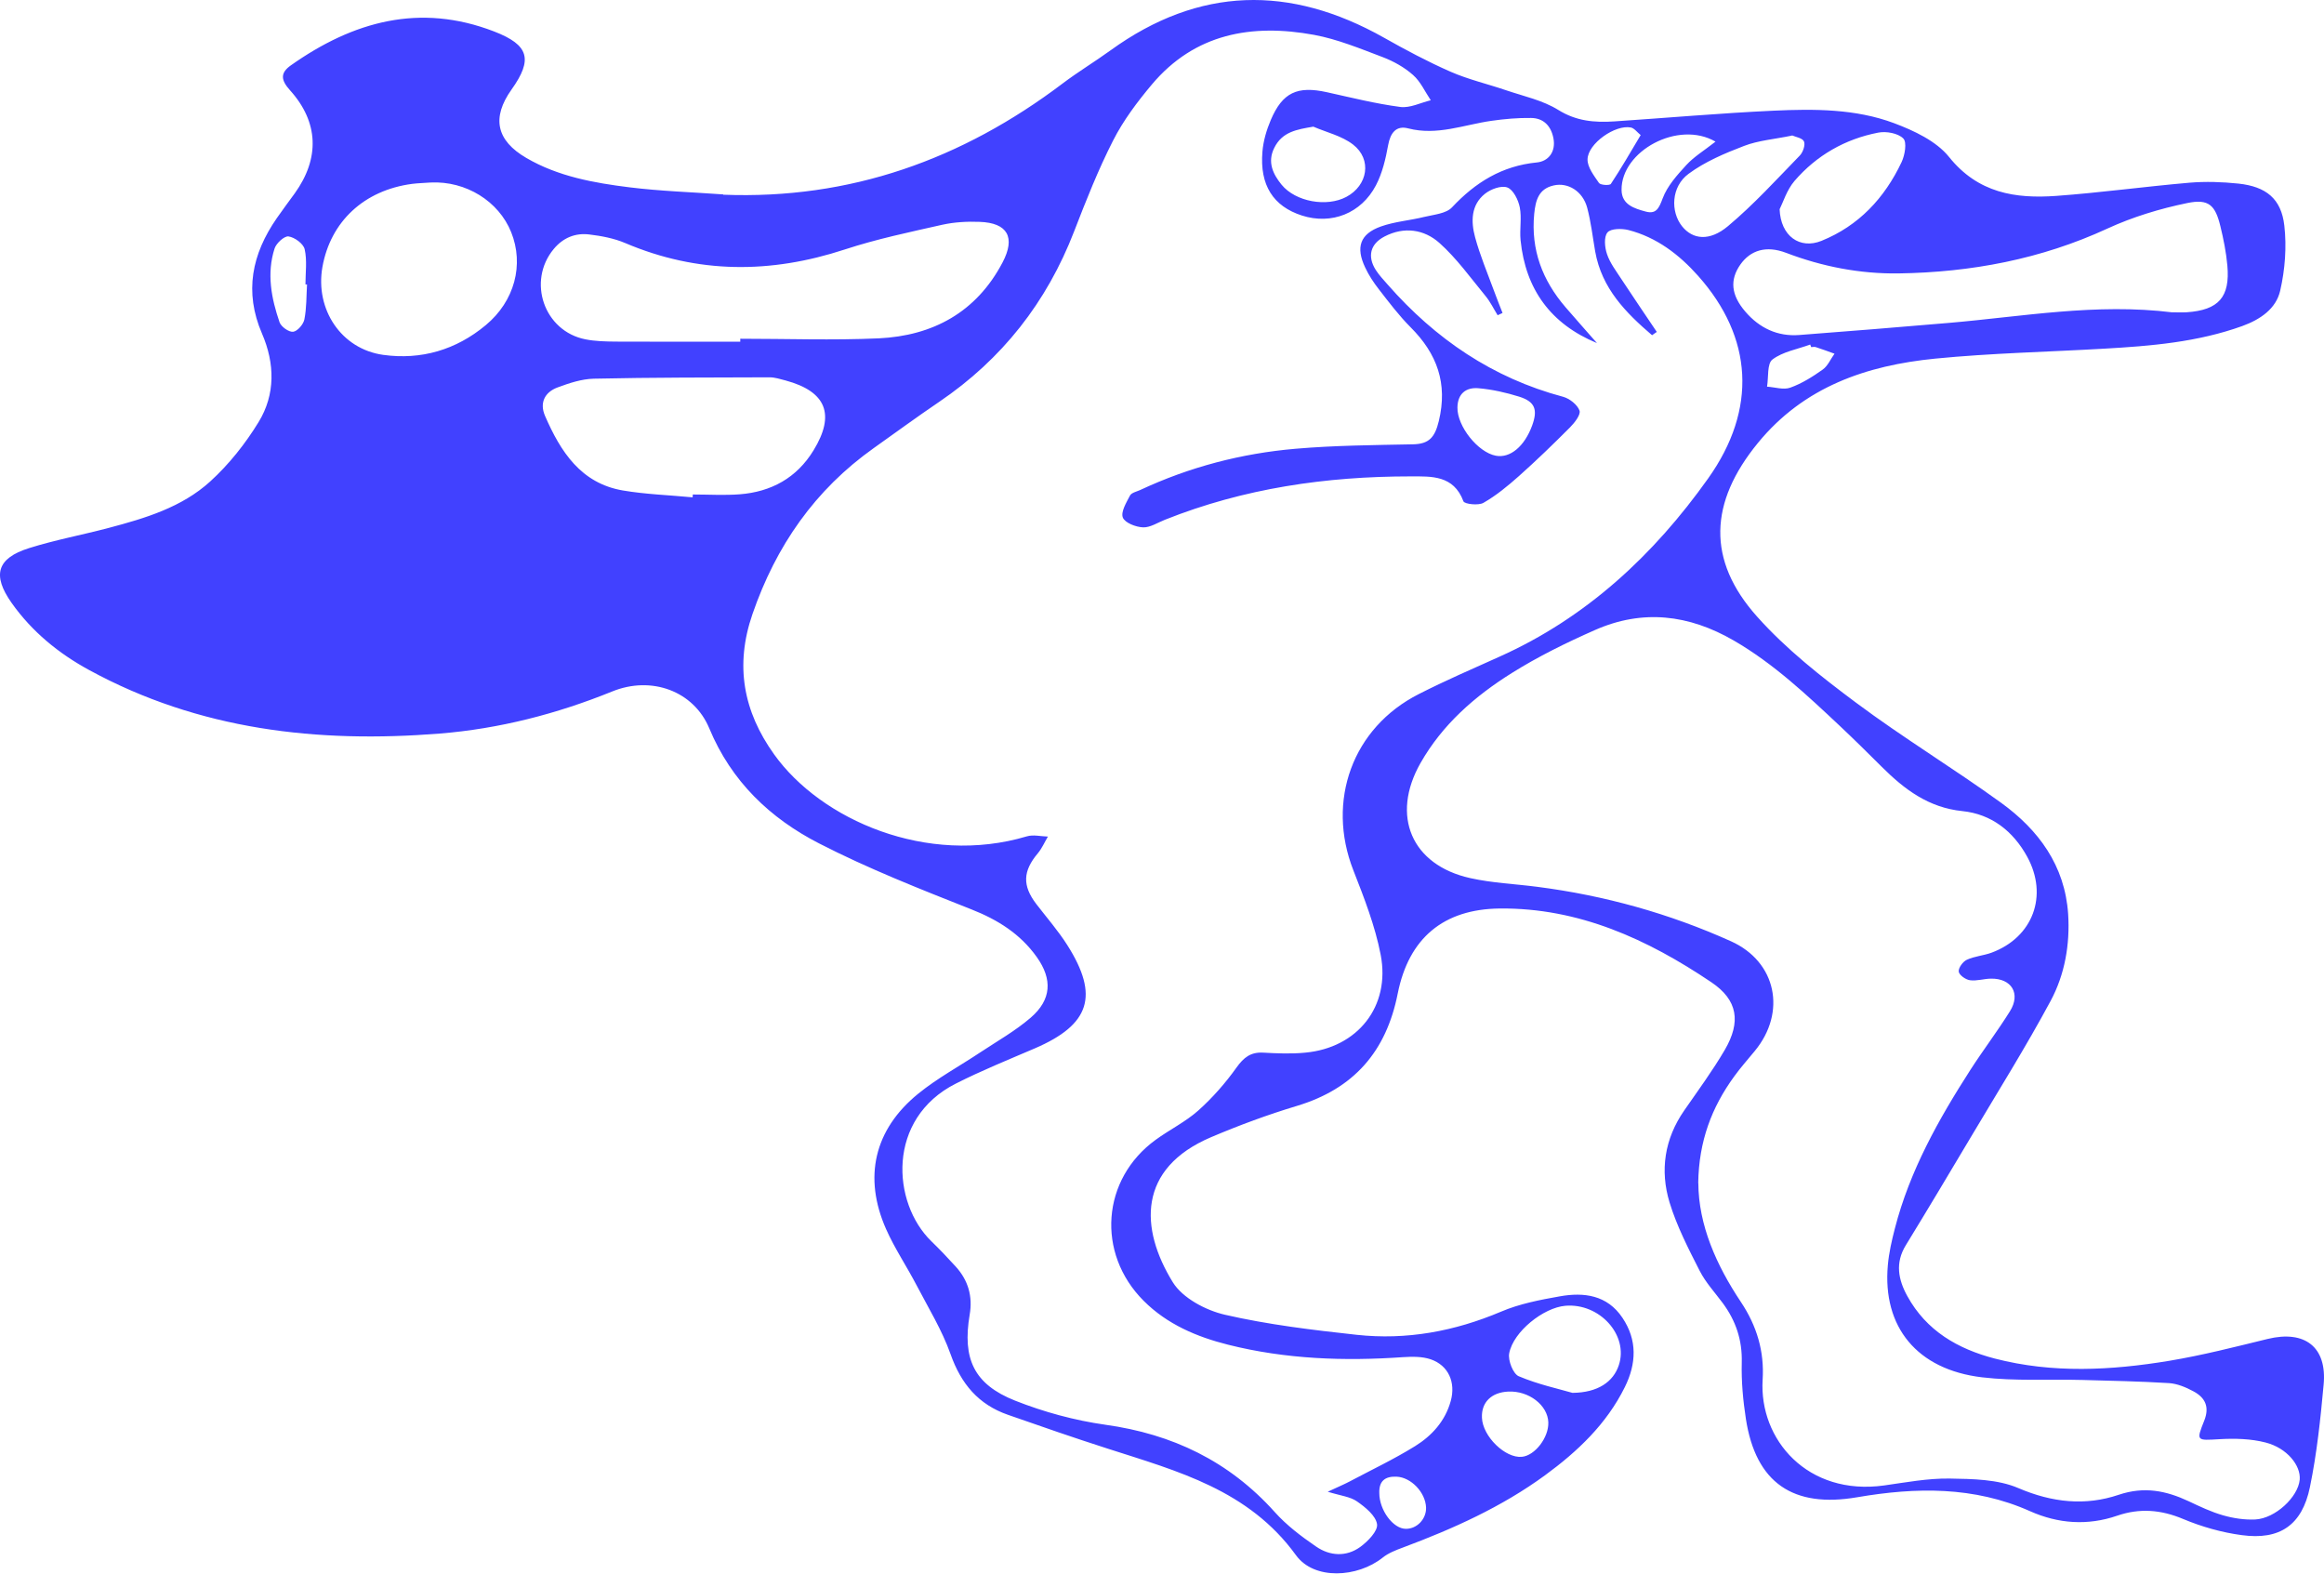
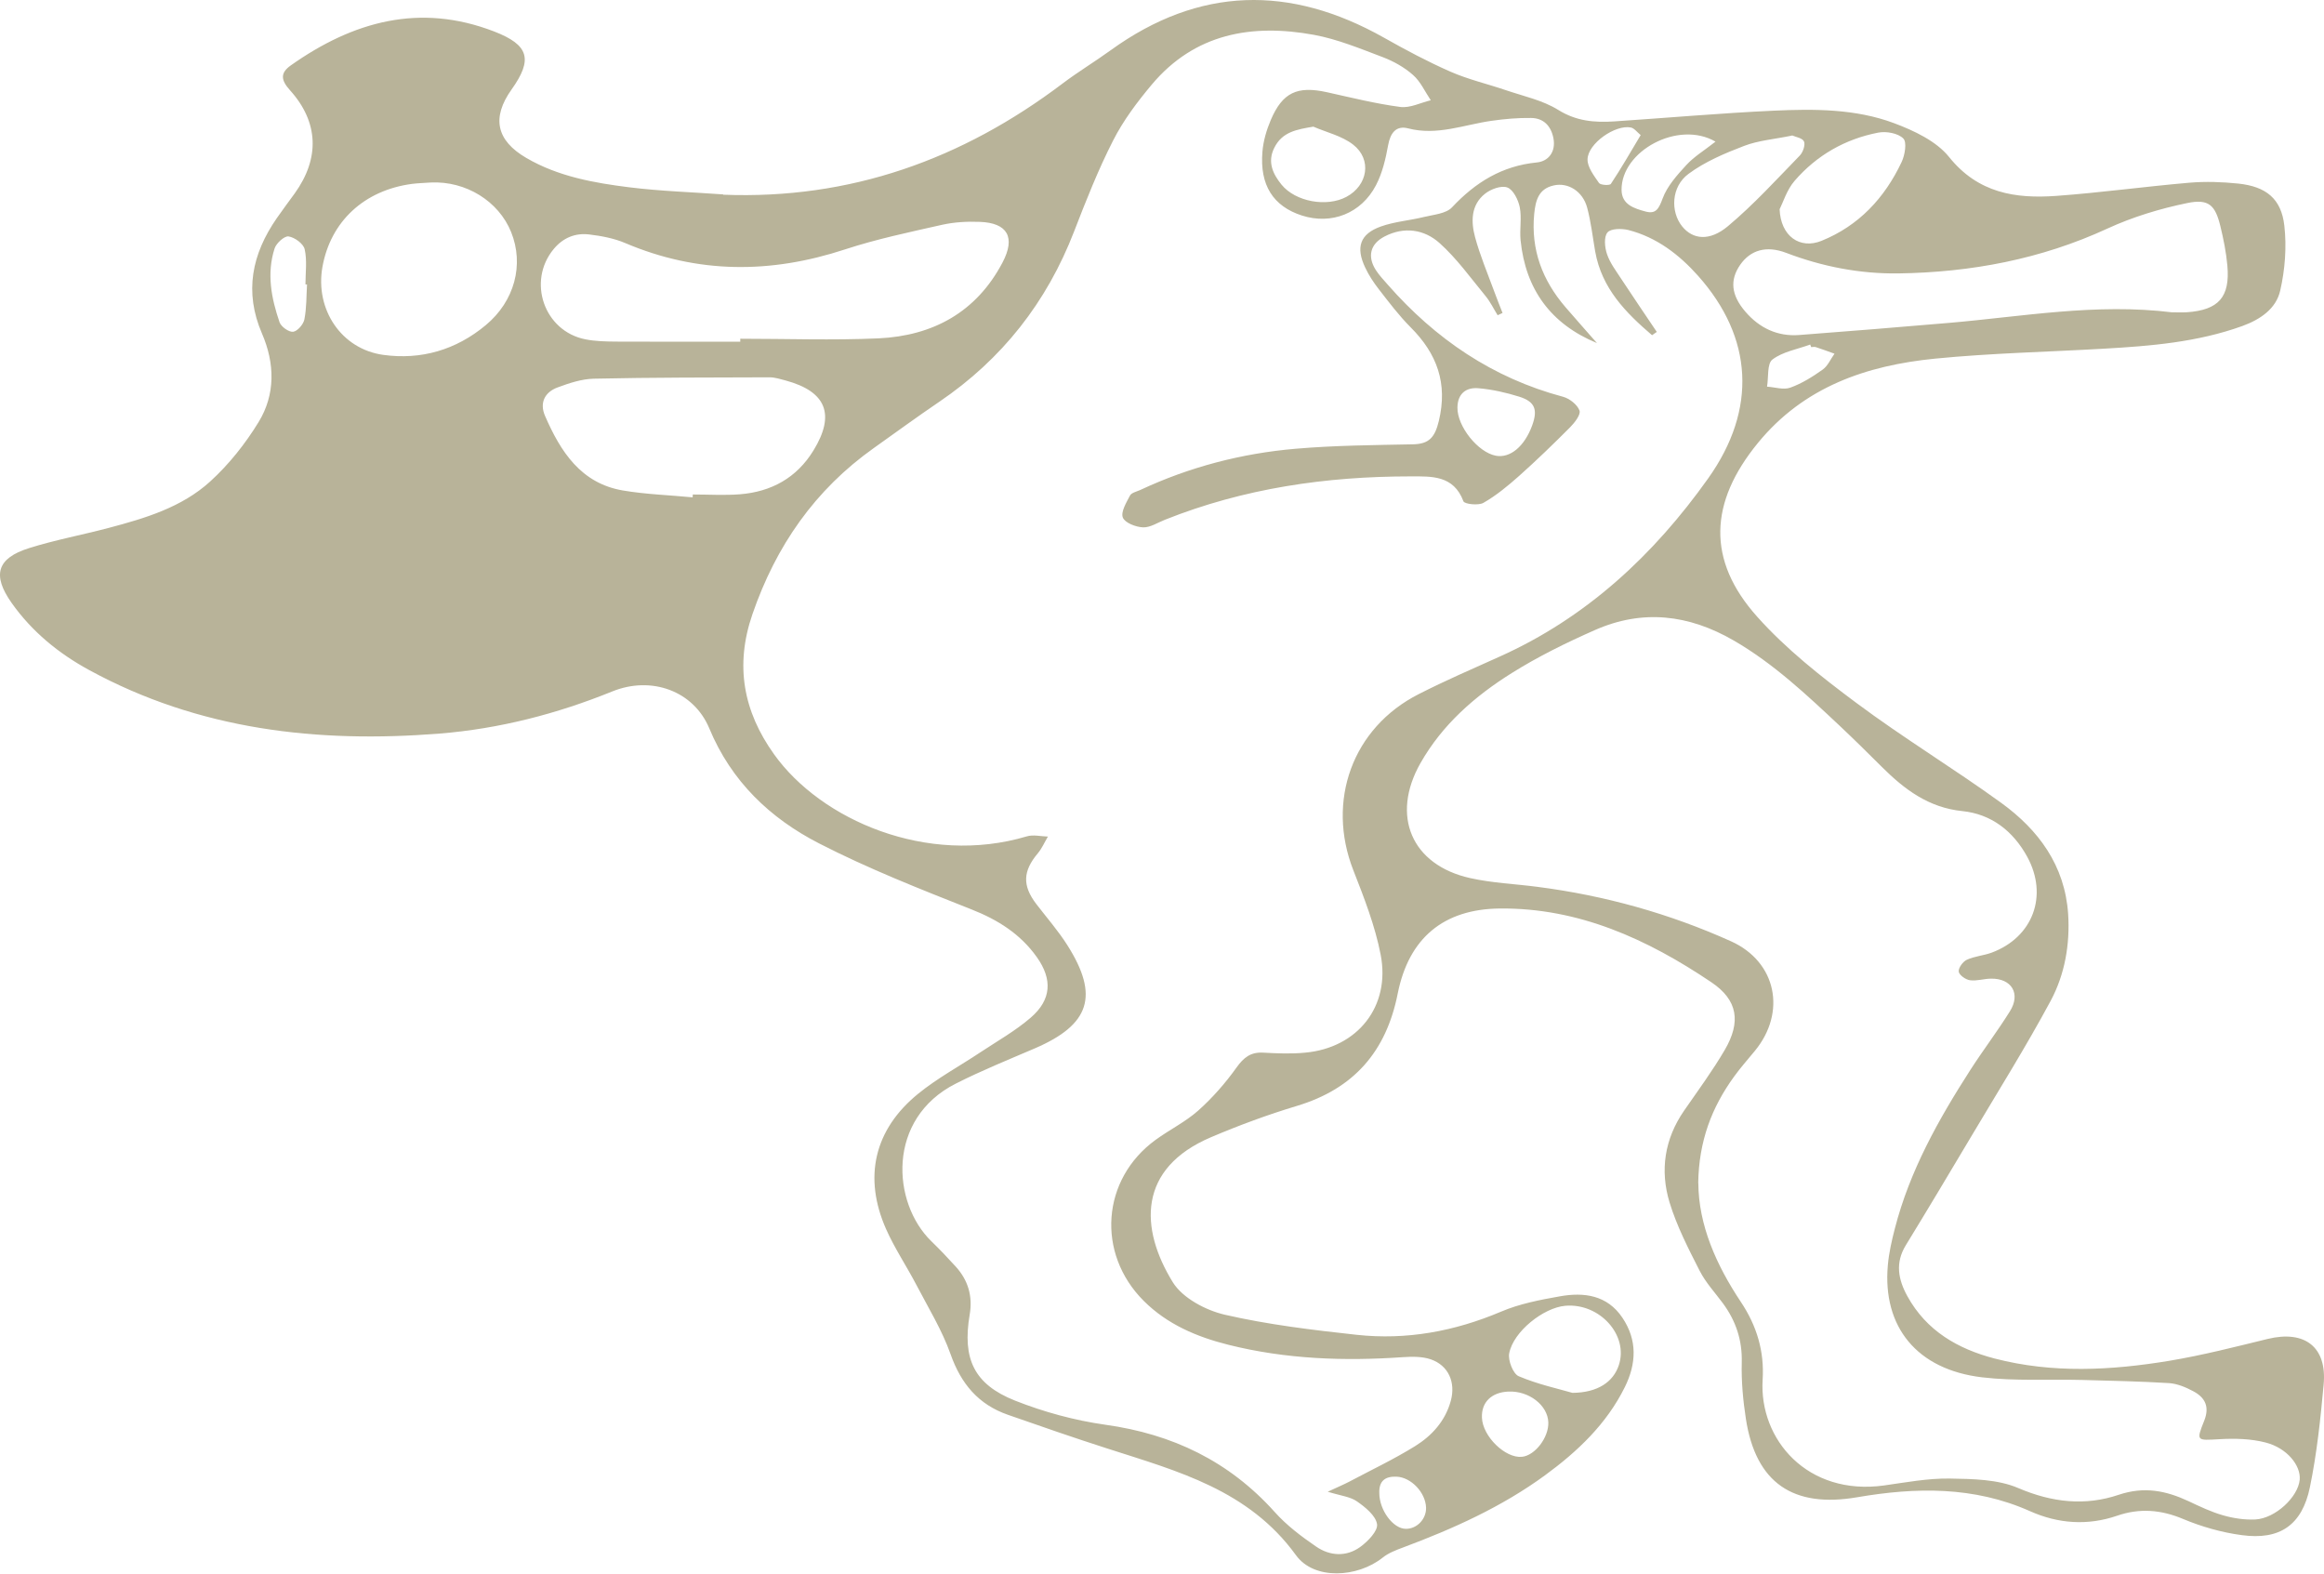
<svg xmlns="http://www.w3.org/2000/svg" width="520" height="352" viewBox="0 0 520 352" fill="none">
-   <path d="M161.841 43.562C190.228 44.662 215.258 35.681 237.721 18.711C241.209 16.069 244.982 13.802 248.536 11.227C268.301 -3.037 288.637 -3.411 309.631 8.409C314.501 11.161 319.458 13.802 324.57 16.047C328.54 17.786 332.84 18.777 336.964 20.185C340.913 21.528 345.19 22.431 348.656 24.588C352.715 27.119 356.795 27.449 361.182 27.163C373.072 26.371 384.918 25.314 396.808 24.764C405.912 24.346 415.169 24.324 423.812 27.559C428.266 29.232 433.245 31.565 436.097 35.109C442.591 43.209 450.949 44.486 460.118 43.826C470.056 43.099 479.949 41.735 489.887 40.876C493.528 40.568 497.236 40.7 500.855 41.074C507.02 41.735 510.442 44.442 511.122 50.473C511.67 55.25 511.275 60.334 510.2 65.023C509.279 69.073 505.769 71.472 501.711 72.947C491.686 76.557 481.244 77.415 470.758 78.01C458.166 78.736 445.552 79 433.004 80.233C417.67 81.751 403.63 86.506 393.32 99.118C382.483 112.369 381.803 125.29 393.189 137.991C399.66 145.233 407.491 151.396 415.323 157.229C425.853 165.087 437.128 171.91 447.768 179.614C456.126 185.668 462.027 193.636 462.751 204.487C463.189 211.289 462.005 218.002 458.846 223.901C453.296 234.225 447.044 244.196 441.055 254.277C436.207 262.422 431.359 270.544 426.423 278.6C424.01 282.54 424.734 286.282 426.774 289.98C431.052 297.75 438.05 301.778 446.298 303.935C459.285 307.303 472.381 306.599 485.412 304.441C492.804 303.209 500.109 301.338 507.392 299.555C515.707 297.53 520.708 301.36 519.918 309.768C519.216 317.45 518.405 325.176 516.847 332.726C515.092 341.223 510.091 344.612 501.579 343.446C497.126 342.851 492.629 341.575 488.483 339.836C483.503 337.745 478.743 337.371 473.697 339.109C467.094 341.377 460.513 340.892 454.239 338.097C441.669 332.484 428.661 332.726 415.564 334.971C401.217 337.437 392.859 331.78 390.644 317.428C390.008 313.29 389.613 309.042 389.722 304.838C389.854 299.819 388.406 295.527 385.511 291.587C383.734 289.188 381.65 286.942 380.311 284.323C377.789 279.37 375.2 274.352 373.577 269.047C371.383 261.849 372.436 254.806 376.845 248.444C379.939 243.976 383.185 239.574 385.927 234.885C389.569 228.634 388.867 223.747 382.9 219.741C368.619 210.122 353.263 203.079 335.56 203.255C323.012 203.387 315.224 209.858 312.746 222.273C310.179 235.259 302.918 243.58 290.216 247.41C283.701 249.369 277.273 251.746 271 254.409C254.503 261.409 255.007 274.858 262.422 286.876C264.616 290.42 269.793 293.15 274.071 294.14C283.745 296.363 293.682 297.552 303.554 298.63C314.698 299.841 325.447 297.86 335.845 293.458C339.969 291.697 344.532 290.816 349.007 290.024C354.426 289.055 359.625 289.738 363.025 294.822C366.382 299.819 366.162 305.08 363.552 310.341C359.471 318.595 352.978 324.736 345.695 330.063C335.999 337.15 325.162 342.015 313.974 346.197C312.373 346.791 310.684 347.43 309.367 348.486C303.751 352.955 294.055 353.571 289.975 347.936C279.401 333.342 263.519 329.138 247.856 324.098C240.375 321.698 232.939 319.123 225.524 316.526C218.943 314.237 215.038 309.614 212.691 302.967C210.783 297.574 207.711 292.577 205.035 287.449C202.841 283.244 200.165 279.282 198.256 274.968C193.145 263.412 195.58 252.736 205.408 244.724C209.73 241.202 214.731 238.517 219.382 235.413C223.177 232.904 227.191 230.637 230.614 227.687C235.264 223.681 235.549 219.125 231.974 214.106C228.31 208.956 223.287 205.786 217.364 203.453C205.847 198.896 194.264 194.34 183.252 188.683C172.327 183.07 163.64 174.838 158.704 162.952C155.216 154.587 145.761 151.132 136.986 154.697C124.548 159.738 111.715 163.04 98.377 164.118C71.022 166.297 44.544 163.304 19.975 149.921C13.13 146.201 7.163 141.336 2.601 134.887C-1.787 128.68 -0.712 124.894 6.505 122.627C12.319 120.8 18.373 119.677 24.296 118.114C32.457 115.957 40.661 113.514 47.023 107.725C51.213 103.917 54.898 99.273 57.86 94.43C61.655 88.245 61.501 81.289 58.628 74.642C54.591 65.287 56.368 56.834 61.94 48.8C63.234 46.929 64.616 45.102 65.954 43.253C71.57 35.439 71.329 27.339 64.902 20.207C62.861 17.94 62.642 16.355 65.055 14.639C79.007 4.777 93.946 0.617 110.574 7.045C118.362 10.06 119.283 13.274 114.457 20.031C109.982 26.327 111.013 31.411 117.792 35.351C124.899 39.489 132.884 40.92 140.869 41.911C147.801 42.769 154.821 42.989 161.819 43.495L161.841 43.562ZM370.659 74.29C370.33 74.532 369.979 74.752 369.65 74.994C363.771 69.953 358.396 64.538 356.927 56.262C356.356 52.983 355.983 49.637 355.128 46.445C354.141 42.791 350.85 40.744 347.625 41.492C344.291 42.241 343.589 44.772 343.282 47.854C342.514 55.91 345.125 62.712 350.28 68.721C352.605 71.428 354.974 74.07 357.322 76.755C346.989 72.485 341.351 64.737 340.233 53.753C339.991 51.31 340.518 48.756 340.057 46.401C339.728 44.728 338.609 42.461 337.293 41.955C335.955 41.426 333.564 42.307 332.248 43.364C329.111 45.873 329.111 49.593 330.054 53.071C331.151 57.121 332.796 61.017 334.244 64.957C334.858 66.652 335.538 68.325 336.196 70.019C335.823 70.195 335.472 70.35 335.099 70.526C334.2 69.073 333.454 67.51 332.379 66.211C329.045 62.161 325.952 57.825 322.091 54.369C318.669 51.31 314.171 50.627 309.784 52.916C306.603 54.567 305.901 57.363 307.832 60.4C308.578 61.567 309.565 62.602 310.486 63.658C321.169 75.83 333.981 84.569 349.753 88.773C351.201 89.169 352.934 90.534 353.417 91.855C353.746 92.757 352.32 94.584 351.289 95.619C347.582 99.339 343.786 103.015 339.86 106.514C337.381 108.715 334.77 110.873 331.918 112.501C330.8 113.14 327.685 112.788 327.443 112.149C325.25 106.272 320.27 106.58 315.619 106.58C296.732 106.58 278.305 109.244 260.645 116.287C259.022 116.926 257.355 118.048 255.753 117.982C254.13 117.916 251.695 116.97 251.234 115.781C250.752 114.505 252.024 112.435 252.836 110.873C253.165 110.234 254.305 109.992 255.095 109.64C266.151 104.467 277.822 101.43 289.909 100.395C298.618 99.647 307.393 99.581 316.146 99.405C319.787 99.339 321.06 97.82 321.937 94.21C323.977 85.757 321.542 79.132 315.619 73.211C313.031 70.614 310.793 67.642 308.534 64.737C307.349 63.218 306.274 61.589 305.462 59.85C303.313 55.316 304.3 52.344 308.972 50.671C312.066 49.571 315.444 49.329 318.647 48.536C320.818 48.008 323.561 47.81 324.899 46.379C330.142 40.788 336.087 37.112 343.874 36.342C346.441 36.1 348.174 33.965 347.581 30.927C347.055 28.176 345.366 26.415 342.58 26.393C339.618 26.349 336.635 26.613 333.717 27.031C327.531 27.911 321.564 30.399 315.093 28.726C312.395 28.021 311.1 29.716 310.596 32.49C310.047 35.549 309.301 38.719 307.876 41.449C304.563 47.788 297.894 50.319 291.335 48.228C284.886 46.159 281.836 41.426 282.473 33.921C282.67 31.521 283.394 29.078 284.337 26.855C286.97 20.67 290.282 19.173 296.885 20.626C302.347 21.836 307.788 23.201 313.316 23.927C315.488 24.213 317.857 22.981 320.138 22.431C318.844 20.516 317.857 18.248 316.168 16.774C314.237 15.057 311.824 13.714 309.411 12.79C304.344 10.875 299.254 8.761 293.989 7.793C280.125 5.262 267.336 7.463 257.706 18.931C254.459 22.805 251.344 26.943 249.063 31.433C245.728 37.971 243.008 44.86 240.354 51.728C234.211 67.642 224.208 80.365 210.124 89.918C205.189 93.263 200.384 96.785 195.514 100.241C182.33 109.596 173.621 122.142 168.356 137.418C164.408 148.886 166.316 159.144 173.204 168.763C183.712 183.466 207.448 193.768 229.736 187.12C231.184 186.68 232.895 187.12 234.474 187.164C233.729 188.419 233.136 189.806 232.215 190.906C228.859 194.89 228.727 198.126 231.864 202.242C234.211 205.302 236.778 208.229 238.84 211.487C245.991 222.779 243.885 229.228 231.579 234.533C225.634 237.086 219.623 239.508 213.854 242.435C198.322 250.293 199.551 269.113 208.391 277.697C210.278 279.524 212.099 281.439 213.876 283.398C216.64 286.458 217.671 290.024 216.969 294.118C215.302 303.979 217.912 309.702 227.126 313.356C233.575 315.909 240.463 317.78 247.308 318.749C262.334 320.84 274.992 326.893 285.215 338.273C287.869 341.245 291.16 343.732 294.472 345.999C297.565 348.134 301.229 348.354 304.366 346.087C306.055 344.854 308.336 342.521 308.117 341.002C307.832 339.087 305.484 337.194 303.62 335.896C302.106 334.839 300 334.641 297.083 333.739C299.452 332.638 300.702 332.11 301.887 331.494C306.823 328.874 311.89 326.475 316.65 323.525C320.402 321.192 323.385 317.912 324.613 313.422C325.754 309.284 324.109 305.476 320.116 304.111C318.23 303.473 316.014 303.495 313.974 303.627C300.79 304.551 287.694 304.089 274.817 300.854C267.797 299.093 261.172 296.297 255.907 291.036C245.245 280.383 246.474 263.786 258.583 255.004C261.698 252.736 265.252 250.998 268.104 248.466C271.307 245.605 274.202 242.303 276.681 238.825C278.305 236.558 279.862 235.347 282.648 235.502C285.785 235.678 288.944 235.81 292.059 235.502C303.751 234.423 311.166 225.178 308.929 213.6C307.678 207.129 305.221 200.855 302.808 194.692C296.732 179.174 302.611 162.82 317.44 155.292C323.363 152.276 329.462 149.635 335.538 146.905C354.974 138.189 370.023 124.168 382.198 107.043C393.232 91.525 392.223 75.5 379.961 61.721C375.705 56.944 370.681 53.093 364.363 51.464C362.872 51.09 360.393 51.111 359.669 52.014C358.835 53.026 359.055 55.36 359.581 56.879C360.239 58.837 361.577 60.576 362.718 62.337C365.35 66.343 368.071 70.328 370.747 74.312L370.659 74.29ZM380.004 264.667C380.048 274.066 384.019 283.024 389.525 291.279C393.123 296.671 394.79 302.372 394.395 308.668C393.561 322.051 404.442 334.729 421.597 332.33C426.445 331.648 431.337 330.723 436.207 330.789C441.384 330.877 447 330.943 451.607 332.924C459.175 336.16 466.59 336.952 474.07 334.421C479.774 332.506 484.644 333.497 489.689 335.852C492.212 337.04 494.779 338.273 497.433 339.021C499.736 339.682 502.237 340.056 504.628 339.946C509.125 339.704 514.193 334.927 514.566 331.053C514.851 327.884 511.736 323.966 506.954 322.733C503.663 321.874 500.044 321.786 496.621 321.985C491.51 322.271 491.356 322.447 493.199 317.846C494.45 314.699 493.375 312.652 490.764 311.265C489.097 310.363 487.188 309.57 485.346 309.438C478.896 309.042 472.425 308.91 465.975 308.734C458.473 308.536 450.883 309.02 443.468 308.139C428.924 306.4 421.18 296.87 422.409 283.068C422.65 280.295 423.286 277.521 423.988 274.814C427.322 261.893 433.75 250.447 440.88 239.354C443.731 234.929 446.934 230.725 449.72 226.257C452.199 222.317 450.115 218.861 445.464 218.949C443.885 218.971 442.283 219.521 440.77 219.301C439.805 219.169 438.357 218.134 438.269 217.364C438.181 216.528 439.212 215.119 440.09 214.723C441.801 213.93 443.819 213.798 445.618 213.138C454.875 209.704 458.363 200.371 453.581 191.655C450.422 185.91 445.552 182.124 439.081 181.463C431.534 180.693 426.138 176.621 421.092 171.602C417.977 168.499 414.862 165.417 411.659 162.401C404.245 155.446 396.874 148.49 387.967 143.318C377.855 137.462 367.522 136.252 356.861 140.962C350.477 143.78 344.159 146.883 338.258 150.581C330.032 155.732 322.749 162.071 317.835 170.722C311.144 182.498 315.817 193.526 328.957 196.453C333.871 197.554 339.004 197.752 344.028 198.412C359.055 200.349 373.511 204.377 387.309 210.585C397.488 215.163 399.792 226.455 392.64 235.127C391.083 237.02 389.437 238.869 388.011 240.85C383.032 247.696 380.114 255.268 379.982 264.689L380.004 264.667ZM165.636 76.447V75.786C175.947 75.786 186.301 76.16 196.589 75.698C208.72 75.126 218.46 69.865 224.318 58.727C227.279 53.093 225.458 49.857 219.206 49.637C216.442 49.527 213.568 49.681 210.87 50.275C203.565 51.926 196.172 53.467 189.065 55.8C172.437 61.259 156.159 61.281 139.926 54.391C137.403 53.313 134.573 52.784 131.831 52.454C128.738 52.08 125.996 53.181 123.912 55.69C117.879 62.932 121.74 74.114 130.998 75.918C133.213 76.359 135.517 76.403 137.798 76.425C147.077 76.469 156.357 76.447 165.636 76.447ZM486.092 69.865C486.816 69.865 488.044 69.931 489.251 69.865C496.424 69.381 499.012 66.475 498.376 59.41C498.113 56.46 497.521 53.511 496.819 50.627C495.678 45.917 494.23 44.42 489.382 45.432C483.284 46.687 477.185 48.536 471.547 51.133C456.652 58.001 441.011 60.929 424.778 61.171C416.135 61.281 407.755 59.652 399.66 56.57C395.207 54.876 391.675 55.954 389.393 59.212C387.024 62.602 387.309 65.991 390.534 69.733C393.671 73.387 397.729 75.324 402.578 74.95C413.721 74.114 424.887 73.189 436.031 72.243C452.528 70.834 468.959 67.774 486.114 69.887L486.092 69.865ZM154.975 111.291C154.975 111.071 154.997 110.851 155.019 110.63C158.529 110.63 162.039 110.851 165.527 110.586C172.568 110.036 178.272 106.911 182.023 100.769C186.959 92.713 184.875 87.585 175.771 85.119C174.586 84.811 173.38 84.415 172.195 84.415C159.077 84.459 145.959 84.437 132.862 84.723C130.142 84.789 127.356 85.713 124.746 86.682C121.85 87.761 120.687 90.16 121.96 93.065C125.426 101.033 129.967 108.121 139.356 109.728C144.511 110.608 149.776 110.763 154.975 111.269V111.291ZM96.359 40.832C94.977 40.942 93.573 40.964 92.191 41.14C81.464 42.571 73.962 49.549 72.141 59.74C70.474 69.183 76.331 78.098 85.764 79.396C94.209 80.563 102.041 78.296 108.71 72.727C115.137 67.378 117.309 59.212 114.369 51.926C111.583 45.014 104.257 40.458 96.381 40.832H96.359ZM398.19 46.753C398.409 52.894 402.775 55.822 407.557 53.885C415.893 50.517 421.685 44.31 425.48 36.276C426.226 34.713 426.708 31.829 425.875 30.993C424.712 29.804 422.058 29.32 420.259 29.672C412.844 31.103 406.46 34.757 401.525 40.48C399.792 42.505 398.958 45.3 398.212 46.775L398.19 46.753ZM400.954 30.333C397.049 31.147 393.452 31.411 390.249 32.644C385.927 34.295 381.496 36.166 377.811 38.895C373.928 41.757 373.73 47.347 376.385 50.649C378.732 53.555 382.483 54.083 386.651 50.583C392.377 45.785 397.466 40.194 402.687 34.823C403.411 34.097 403.982 32.446 403.652 31.653C403.301 30.861 401.722 30.641 400.976 30.289L400.954 30.333ZM351.837 311.617C357.519 311.573 360.985 309.152 362.214 305.432C364.451 298.718 357.914 291.477 350.236 292.137C345.366 292.555 338.609 297.904 337.688 302.769C337.381 304.353 338.565 307.369 339.816 307.897C344.115 309.724 348.744 310.715 351.837 311.617ZM293.902 28.33C290.107 28.968 286.904 29.496 285.127 33.062C283.526 36.254 284.82 38.939 286.75 41.316C289.909 45.168 296.885 46.379 301.251 44.046C306.055 41.492 307.042 35.66 302.742 32.336C300.242 30.399 296.863 29.628 293.902 28.352V28.33ZM326.105 91.172C326.039 95.376 330.69 101.21 334.704 101.958C337.907 102.552 341.11 99.867 342.821 95.201C344.115 91.657 343.479 89.874 339.947 88.751C336.986 87.827 333.893 87.122 330.8 86.858C328.058 86.616 326.149 88.047 326.105 91.172ZM383.865 31.697C375.485 26.811 362.74 33.81 362.828 42.483C362.85 45.807 365.701 46.643 368.202 47.325C370.55 47.964 371.186 46.643 372.019 44.398C373.05 41.625 375.244 39.181 377.306 36.936C379.039 35.043 381.321 33.678 383.865 31.675V31.697ZM331.589 317.186C331.743 321.346 336.81 326.299 340.54 325.925C343.457 325.638 346.55 321.61 346.441 318.221C346.309 314.369 342.075 311.111 337.469 311.331C333.695 311.507 331.436 313.752 331.589 317.164V317.186ZM68.675 63.636H68.346C68.346 60.995 68.74 58.265 68.17 55.756C67.885 54.523 65.933 53.093 64.551 52.894C63.629 52.762 61.808 54.413 61.435 55.602C59.637 61.193 60.712 66.74 62.554 72.11C62.905 73.101 64.638 74.334 65.582 74.224C66.547 74.114 67.885 72.573 68.104 71.472C68.609 68.919 68.543 66.233 68.697 63.614L68.675 63.636ZM405.254 77.635C405.188 77.459 405.122 77.261 405.034 77.085C402.161 78.142 398.914 78.67 396.589 80.431C395.36 81.355 395.733 84.415 395.382 86.506C397.137 86.616 399.068 87.276 400.581 86.726C403.17 85.802 405.583 84.283 407.842 82.676C408.983 81.862 409.597 80.343 410.475 79.132C409.093 78.626 407.689 78.12 406.285 77.657C405.978 77.547 405.583 77.657 405.232 77.657L405.254 77.635ZM367.105 30.223C366.316 29.584 365.68 28.682 364.912 28.528C361.468 27.823 355.303 32.072 355.216 35.638C355.172 37.398 356.663 39.313 357.782 40.942C358.133 41.426 360.173 41.536 360.437 41.14C362.718 37.706 364.78 34.119 367.105 30.223ZM308.621 334.003C308.621 337.877 311.736 342.059 314.588 342.037C317.089 342.037 319.151 339.814 319.085 337.305C318.976 333.893 315.729 330.503 312.482 330.371C309.916 330.261 308.534 331.339 308.621 334.025V334.003Z" fill="#4141FF" />
+   <path d="M161.841 43.562C190.228 44.662 215.258 35.681 237.721 18.711C241.209 16.069 244.982 13.802 248.536 11.227C268.301 -3.037 288.637 -3.411 309.631 8.409C314.501 11.161 319.458 13.802 324.57 16.047C328.54 17.786 332.84 18.777 336.964 20.185C340.913 21.528 345.19 22.431 348.656 24.588C352.715 27.119 356.795 27.449 361.182 27.163C373.072 26.371 384.918 25.314 396.808 24.764C405.912 24.346 415.169 24.324 423.812 27.559C428.266 29.232 433.245 31.565 436.097 35.109C442.591 43.209 450.949 44.486 460.118 43.826C470.056 43.099 479.949 41.735 489.887 40.876C493.528 40.568 497.236 40.7 500.855 41.074C507.02 41.735 510.442 44.442 511.122 50.473C511.67 55.25 511.275 60.334 510.2 65.023C509.279 69.073 505.769 71.472 501.711 72.947C491.686 76.557 481.244 77.415 470.758 78.01C458.166 78.736 445.552 79 433.004 80.233C417.67 81.751 403.63 86.506 393.32 99.118C382.483 112.369 381.803 125.29 393.189 137.991C399.66 145.233 407.491 151.396 415.323 157.229C425.853 165.087 437.128 171.91 447.768 179.614C456.126 185.668 462.027 193.636 462.751 204.487C463.189 211.289 462.005 218.002 458.846 223.901C453.296 234.225 447.044 244.196 441.055 254.277C436.207 262.422 431.359 270.544 426.423 278.6C424.01 282.54 424.734 286.282 426.774 289.98C431.052 297.75 438.05 301.778 446.298 303.935C459.285 307.303 472.381 306.599 485.412 304.441C492.804 303.209 500.109 301.338 507.392 299.555C515.707 297.53 520.708 301.36 519.918 309.768C519.216 317.45 518.405 325.176 516.847 332.726C515.092 341.223 510.091 344.612 501.579 343.446C497.126 342.851 492.629 341.575 488.483 339.836C483.503 337.745 478.743 337.371 473.697 339.109C467.094 341.377 460.513 340.892 454.239 338.097C441.669 332.484 428.661 332.726 415.564 334.971C401.217 337.437 392.859 331.78 390.644 317.428C390.008 313.29 389.613 309.042 389.722 304.838C389.854 299.819 388.406 295.527 385.511 291.587C383.734 289.188 381.65 286.942 380.311 284.323C377.789 279.37 375.2 274.352 373.577 269.047C371.383 261.849 372.436 254.806 376.845 248.444C379.939 243.976 383.185 239.574 385.927 234.885C389.569 228.634 388.867 223.747 382.9 219.741C368.619 210.122 353.263 203.079 335.56 203.255C323.012 203.387 315.224 209.858 312.746 222.273C310.179 235.259 302.918 243.58 290.216 247.41C283.701 249.369 277.273 251.746 271 254.409C254.503 261.409 255.007 274.858 262.422 286.876C264.616 290.42 269.793 293.15 274.071 294.14C283.745 296.363 293.682 297.552 303.554 298.63C314.698 299.841 325.447 297.86 335.845 293.458C339.969 291.697 344.532 290.816 349.007 290.024C354.426 289.055 359.625 289.738 363.025 294.822C366.382 299.819 366.162 305.08 363.552 310.341C359.471 318.595 352.978 324.736 345.695 330.063C335.999 337.15 325.162 342.015 313.974 346.197C312.373 346.791 310.684 347.43 309.367 348.486C303.751 352.955 294.055 353.571 289.975 347.936C279.401 333.342 263.519 329.138 247.856 324.098C240.375 321.698 232.939 319.123 225.524 316.526C218.943 314.237 215.038 309.614 212.691 302.967C210.783 297.574 207.711 292.577 205.035 287.449C202.841 283.244 200.165 279.282 198.256 274.968C193.145 263.412 195.58 252.736 205.408 244.724C209.73 241.202 214.731 238.517 219.382 235.413C223.177 232.904 227.191 230.637 230.614 227.687C235.264 223.681 235.549 219.125 231.974 214.106C228.31 208.956 223.287 205.786 217.364 203.453C205.847 198.896 194.264 194.34 183.252 188.683C172.327 183.07 163.64 174.838 158.704 162.952C155.216 154.587 145.761 151.132 136.986 154.697C124.548 159.738 111.715 163.04 98.377 164.118C71.022 166.297 44.544 163.304 19.975 149.921C13.13 146.201 7.163 141.336 2.601 134.887C-1.787 128.68 -0.712 124.894 6.505 122.627C12.319 120.8 18.373 119.677 24.296 118.114C32.457 115.957 40.661 113.514 47.023 107.725C51.213 103.917 54.898 99.273 57.86 94.43C61.655 88.245 61.501 81.289 58.628 74.642C54.591 65.287 56.368 56.834 61.94 48.8C63.234 46.929 64.616 45.102 65.954 43.253C71.57 35.439 71.329 27.339 64.902 20.207C62.861 17.94 62.642 16.355 65.055 14.639C79.007 4.777 93.946 0.617 110.574 7.045C118.362 10.06 119.283 13.274 114.457 20.031C109.982 26.327 111.013 31.411 117.792 35.351C124.899 39.489 132.884 40.92 140.869 41.911C147.801 42.769 154.821 42.989 161.819 43.495L161.841 43.562ZM370.659 74.29C370.33 74.532 369.979 74.752 369.65 74.994C363.771 69.953 358.396 64.538 356.927 56.262C356.356 52.983 355.983 49.637 355.128 46.445C354.141 42.791 350.85 40.744 347.625 41.492C344.291 42.241 343.589 44.772 343.282 47.854C342.514 55.91 345.125 62.712 350.28 68.721C352.605 71.428 354.974 74.07 357.322 76.755C346.989 72.485 341.351 64.737 340.233 53.753C339.991 51.31 340.518 48.756 340.057 46.401C339.728 44.728 338.609 42.461 337.293 41.955C335.955 41.426 333.564 42.307 332.248 43.364C329.111 45.873 329.111 49.593 330.054 53.071C331.151 57.121 332.796 61.017 334.244 64.957C334.858 66.652 335.538 68.325 336.196 70.019C335.823 70.195 335.472 70.35 335.099 70.526C334.2 69.073 333.454 67.51 332.379 66.211C329.045 62.161 325.952 57.825 322.091 54.369C318.669 51.31 314.171 50.627 309.784 52.916C306.603 54.567 305.901 57.363 307.832 60.4C308.578 61.567 309.565 62.602 310.486 63.658C321.169 75.83 333.981 84.569 349.753 88.773C351.201 89.169 352.934 90.534 353.417 91.855C353.746 92.757 352.32 94.584 351.289 95.619C347.582 99.339 343.786 103.015 339.86 106.514C337.381 108.715 334.77 110.873 331.918 112.501C330.8 113.14 327.685 112.788 327.443 112.149C325.25 106.272 320.27 106.58 315.619 106.58C296.732 106.58 278.305 109.244 260.645 116.287C259.022 116.926 257.355 118.048 255.753 117.982C254.13 117.916 251.695 116.97 251.234 115.781C250.752 114.505 252.024 112.435 252.836 110.873C253.165 110.234 254.305 109.992 255.095 109.64C266.151 104.467 277.822 101.43 289.909 100.395C298.618 99.647 307.393 99.581 316.146 99.405C319.787 99.339 321.06 97.82 321.937 94.21C323.977 85.757 321.542 79.132 315.619 73.211C313.031 70.614 310.793 67.642 308.534 64.737C307.349 63.218 306.274 61.589 305.462 59.85C303.313 55.316 304.3 52.344 308.972 50.671C312.066 49.571 315.444 49.329 318.647 48.536C320.818 48.008 323.561 47.81 324.899 46.379C330.142 40.788 336.087 37.112 343.874 36.342C346.441 36.1 348.174 33.965 347.581 30.927C347.055 28.176 345.366 26.415 342.58 26.393C339.618 26.349 336.635 26.613 333.717 27.031C327.531 27.911 321.564 30.399 315.093 28.726C312.395 28.021 311.1 29.716 310.596 32.49C310.047 35.549 309.301 38.719 307.876 41.449C304.563 47.788 297.894 50.319 291.335 48.228C284.886 46.159 281.836 41.426 282.473 33.921C282.67 31.521 283.394 29.078 284.337 26.855C286.97 20.67 290.282 19.173 296.885 20.626C302.347 21.836 307.788 23.201 313.316 23.927C315.488 24.213 317.857 22.981 320.138 22.431C318.844 20.516 317.857 18.248 316.168 16.774C314.237 15.057 311.824 13.714 309.411 12.79C304.344 10.875 299.254 8.761 293.989 7.793C280.125 5.262 267.336 7.463 257.706 18.931C254.459 22.805 251.344 26.943 249.063 31.433C245.728 37.971 243.008 44.86 240.354 51.728C234.211 67.642 224.208 80.365 210.124 89.918C205.189 93.263 200.384 96.785 195.514 100.241C182.33 109.596 173.621 122.142 168.356 137.418C164.408 148.886 166.316 159.144 173.204 168.763C183.712 183.466 207.448 193.768 229.736 187.12C231.184 186.68 232.895 187.12 234.474 187.164C233.729 188.419 233.136 189.806 232.215 190.906C228.859 194.89 228.727 198.126 231.864 202.242C234.211 205.302 236.778 208.229 238.84 211.487C245.991 222.779 243.885 229.228 231.579 234.533C225.634 237.086 219.623 239.508 213.854 242.435C198.322 250.293 199.551 269.113 208.391 277.697C210.278 279.524 212.099 281.439 213.876 283.398C216.64 286.458 217.671 290.024 216.969 294.118C215.302 303.979 217.912 309.702 227.126 313.356C233.575 315.909 240.463 317.78 247.308 318.749C262.334 320.84 274.992 326.893 285.215 338.273C287.869 341.245 291.16 343.732 294.472 345.999C297.565 348.134 301.229 348.354 304.366 346.087C306.055 344.854 308.336 342.521 308.117 341.002C307.832 339.087 305.484 337.194 303.62 335.896C302.106 334.839 300 334.641 297.083 333.739C299.452 332.638 300.702 332.11 301.887 331.494C306.823 328.874 311.89 326.475 316.65 323.525C320.402 321.192 323.385 317.912 324.613 313.422C325.754 309.284 324.109 305.476 320.116 304.111C318.23 303.473 316.014 303.495 313.974 303.627C300.79 304.551 287.694 304.089 274.817 300.854C267.797 299.093 261.172 296.297 255.907 291.036C245.245 280.383 246.474 263.786 258.583 255.004C261.698 252.736 265.252 250.998 268.104 248.466C271.307 245.605 274.202 242.303 276.681 238.825C278.305 236.558 279.862 235.347 282.648 235.502C285.785 235.678 288.944 235.81 292.059 235.502C303.751 234.423 311.166 225.178 308.929 213.6C307.678 207.129 305.221 200.855 302.808 194.692C296.732 179.174 302.611 162.82 317.44 155.292C323.363 152.276 329.462 149.635 335.538 146.905C354.974 138.189 370.023 124.168 382.198 107.043C393.232 91.525 392.223 75.5 379.961 61.721C375.705 56.944 370.681 53.093 364.363 51.464C362.872 51.09 360.393 51.111 359.669 52.014C358.835 53.026 359.055 55.36 359.581 56.879C360.239 58.837 361.577 60.576 362.718 62.337C365.35 66.343 368.071 70.328 370.747 74.312L370.659 74.29ZM380.004 264.667C380.048 274.066 384.019 283.024 389.525 291.279C393.123 296.671 394.79 302.372 394.395 308.668C393.561 322.051 404.442 334.729 421.597 332.33C426.445 331.648 431.337 330.723 436.207 330.789C441.384 330.877 447 330.943 451.607 332.924C459.175 336.16 466.59 336.952 474.07 334.421C479.774 332.506 484.644 333.497 489.689 335.852C492.212 337.04 494.779 338.273 497.433 339.021C499.736 339.682 502.237 340.056 504.628 339.946C509.125 339.704 514.193 334.927 514.566 331.053C514.851 327.884 511.736 323.966 506.954 322.733C503.663 321.874 500.044 321.786 496.621 321.985C491.51 322.271 491.356 322.447 493.199 317.846C494.45 314.699 493.375 312.652 490.764 311.265C489.097 310.363 487.188 309.57 485.346 309.438C478.896 309.042 472.425 308.91 465.975 308.734C458.473 308.536 450.883 309.02 443.468 308.139C428.924 306.4 421.18 296.87 422.409 283.068C422.65 280.295 423.286 277.521 423.988 274.814C427.322 261.893 433.75 250.447 440.88 239.354C443.731 234.929 446.934 230.725 449.72 226.257C452.199 222.317 450.115 218.861 445.464 218.949C443.885 218.971 442.283 219.521 440.77 219.301C439.805 219.169 438.357 218.134 438.269 217.364C438.181 216.528 439.212 215.119 440.09 214.723C441.801 213.93 443.819 213.798 445.618 213.138C454.875 209.704 458.363 200.371 453.581 191.655C450.422 185.91 445.552 182.124 439.081 181.463C431.534 180.693 426.138 176.621 421.092 171.602C417.977 168.499 414.862 165.417 411.659 162.401C404.245 155.446 396.874 148.49 387.967 143.318C377.855 137.462 367.522 136.252 356.861 140.962C350.477 143.78 344.159 146.883 338.258 150.581C330.032 155.732 322.749 162.071 317.835 170.722C311.144 182.498 315.817 193.526 328.957 196.453C333.871 197.554 339.004 197.752 344.028 198.412C359.055 200.349 373.511 204.377 387.309 210.585C397.488 215.163 399.792 226.455 392.64 235.127C391.083 237.02 389.437 238.869 388.011 240.85C383.032 247.696 380.114 255.268 379.982 264.689L380.004 264.667ZM165.636 76.447V75.786C175.947 75.786 186.301 76.16 196.589 75.698C208.72 75.126 218.46 69.865 224.318 58.727C227.279 53.093 225.458 49.857 219.206 49.637C216.442 49.527 213.568 49.681 210.87 50.275C203.565 51.926 196.172 53.467 189.065 55.8C172.437 61.259 156.159 61.281 139.926 54.391C137.403 53.313 134.573 52.784 131.831 52.454C128.738 52.08 125.996 53.181 123.912 55.69C117.879 62.932 121.74 74.114 130.998 75.918C133.213 76.359 135.517 76.403 137.798 76.425C147.077 76.469 156.357 76.447 165.636 76.447ZM486.092 69.865C486.816 69.865 488.044 69.931 489.251 69.865C496.424 69.381 499.012 66.475 498.376 59.41C498.113 56.46 497.521 53.511 496.819 50.627C495.678 45.917 494.23 44.42 489.382 45.432C483.284 46.687 477.185 48.536 471.547 51.133C456.652 58.001 441.011 60.929 424.778 61.171C416.135 61.281 407.755 59.652 399.66 56.57C395.207 54.876 391.675 55.954 389.393 59.212C387.024 62.602 387.309 65.991 390.534 69.733C393.671 73.387 397.729 75.324 402.578 74.95C413.721 74.114 424.887 73.189 436.031 72.243C452.528 70.834 468.959 67.774 486.114 69.887L486.092 69.865ZM154.975 111.291C154.975 111.071 154.997 110.851 155.019 110.63C158.529 110.63 162.039 110.851 165.527 110.586C172.568 110.036 178.272 106.911 182.023 100.769C186.959 92.713 184.875 87.585 175.771 85.119C174.586 84.811 173.38 84.415 172.195 84.415C159.077 84.459 145.959 84.437 132.862 84.723C130.142 84.789 127.356 85.713 124.746 86.682C121.85 87.761 120.687 90.16 121.96 93.065C125.426 101.033 129.967 108.121 139.356 109.728C144.511 110.608 149.776 110.763 154.975 111.269V111.291ZM96.359 40.832C94.977 40.942 93.573 40.964 92.191 41.14C81.464 42.571 73.962 49.549 72.141 59.74C70.474 69.183 76.331 78.098 85.764 79.396C94.209 80.563 102.041 78.296 108.71 72.727C115.137 67.378 117.309 59.212 114.369 51.926C111.583 45.014 104.257 40.458 96.381 40.832H96.359ZM398.19 46.753C398.409 52.894 402.775 55.822 407.557 53.885C415.893 50.517 421.685 44.31 425.48 36.276C426.226 34.713 426.708 31.829 425.875 30.993C424.712 29.804 422.058 29.32 420.259 29.672C412.844 31.103 406.46 34.757 401.525 40.48C399.792 42.505 398.958 45.3 398.212 46.775L398.19 46.753ZM400.954 30.333C397.049 31.147 393.452 31.411 390.249 32.644C385.927 34.295 381.496 36.166 377.811 38.895C373.928 41.757 373.73 47.347 376.385 50.649C378.732 53.555 382.483 54.083 386.651 50.583C392.377 45.785 397.466 40.194 402.687 34.823C403.411 34.097 403.982 32.446 403.652 31.653C403.301 30.861 401.722 30.641 400.976 30.289L400.954 30.333ZM351.837 311.617C357.519 311.573 360.985 309.152 362.214 305.432C364.451 298.718 357.914 291.477 350.236 292.137C345.366 292.555 338.609 297.904 337.688 302.769C337.381 304.353 338.565 307.369 339.816 307.897C344.115 309.724 348.744 310.715 351.837 311.617ZM293.902 28.33C290.107 28.968 286.904 29.496 285.127 33.062C283.526 36.254 284.82 38.939 286.75 41.316C289.909 45.168 296.885 46.379 301.251 44.046C306.055 41.492 307.042 35.66 302.742 32.336C300.242 30.399 296.863 29.628 293.902 28.352V28.33ZM326.105 91.172C326.039 95.376 330.69 101.21 334.704 101.958C337.907 102.552 341.11 99.867 342.821 95.201C344.115 91.657 343.479 89.874 339.947 88.751C336.986 87.827 333.893 87.122 330.8 86.858C328.058 86.616 326.149 88.047 326.105 91.172ZM383.865 31.697C375.485 26.811 362.74 33.81 362.828 42.483C362.85 45.807 365.701 46.643 368.202 47.325C370.55 47.964 371.186 46.643 372.019 44.398C373.05 41.625 375.244 39.181 377.306 36.936C379.039 35.043 381.321 33.678 383.865 31.675V31.697ZM331.589 317.186C331.743 321.346 336.81 326.299 340.54 325.925C343.457 325.638 346.55 321.61 346.441 318.221C346.309 314.369 342.075 311.111 337.469 311.331C333.695 311.507 331.436 313.752 331.589 317.164V317.186ZM68.675 63.636H68.346C68.346 60.995 68.74 58.265 68.17 55.756C67.885 54.523 65.933 53.093 64.551 52.894C63.629 52.762 61.808 54.413 61.435 55.602C59.637 61.193 60.712 66.74 62.554 72.11C62.905 73.101 64.638 74.334 65.582 74.224C66.547 74.114 67.885 72.573 68.104 71.472C68.609 68.919 68.543 66.233 68.697 63.614L68.675 63.636ZM405.254 77.635C405.188 77.459 405.122 77.261 405.034 77.085C402.161 78.142 398.914 78.67 396.589 80.431C395.36 81.355 395.733 84.415 395.382 86.506C397.137 86.616 399.068 87.276 400.581 86.726C403.17 85.802 405.583 84.283 407.842 82.676C408.983 81.862 409.597 80.343 410.475 79.132C409.093 78.626 407.689 78.12 406.285 77.657C405.978 77.547 405.583 77.657 405.232 77.657L405.254 77.635ZM367.105 30.223C366.316 29.584 365.68 28.682 364.912 28.528C361.468 27.823 355.303 32.072 355.216 35.638C355.172 37.398 356.663 39.313 357.782 40.942C358.133 41.426 360.173 41.536 360.437 41.14C362.718 37.706 364.78 34.119 367.105 30.223ZM308.621 334.003C308.621 337.877 311.736 342.059 314.588 342.037C317.089 342.037 319.151 339.814 319.085 337.305C318.976 333.893 315.729 330.503 312.482 330.371C309.916 330.261 308.534 331.339 308.621 334.025V334.003Z" fill="#b8b399" />
</svg>
